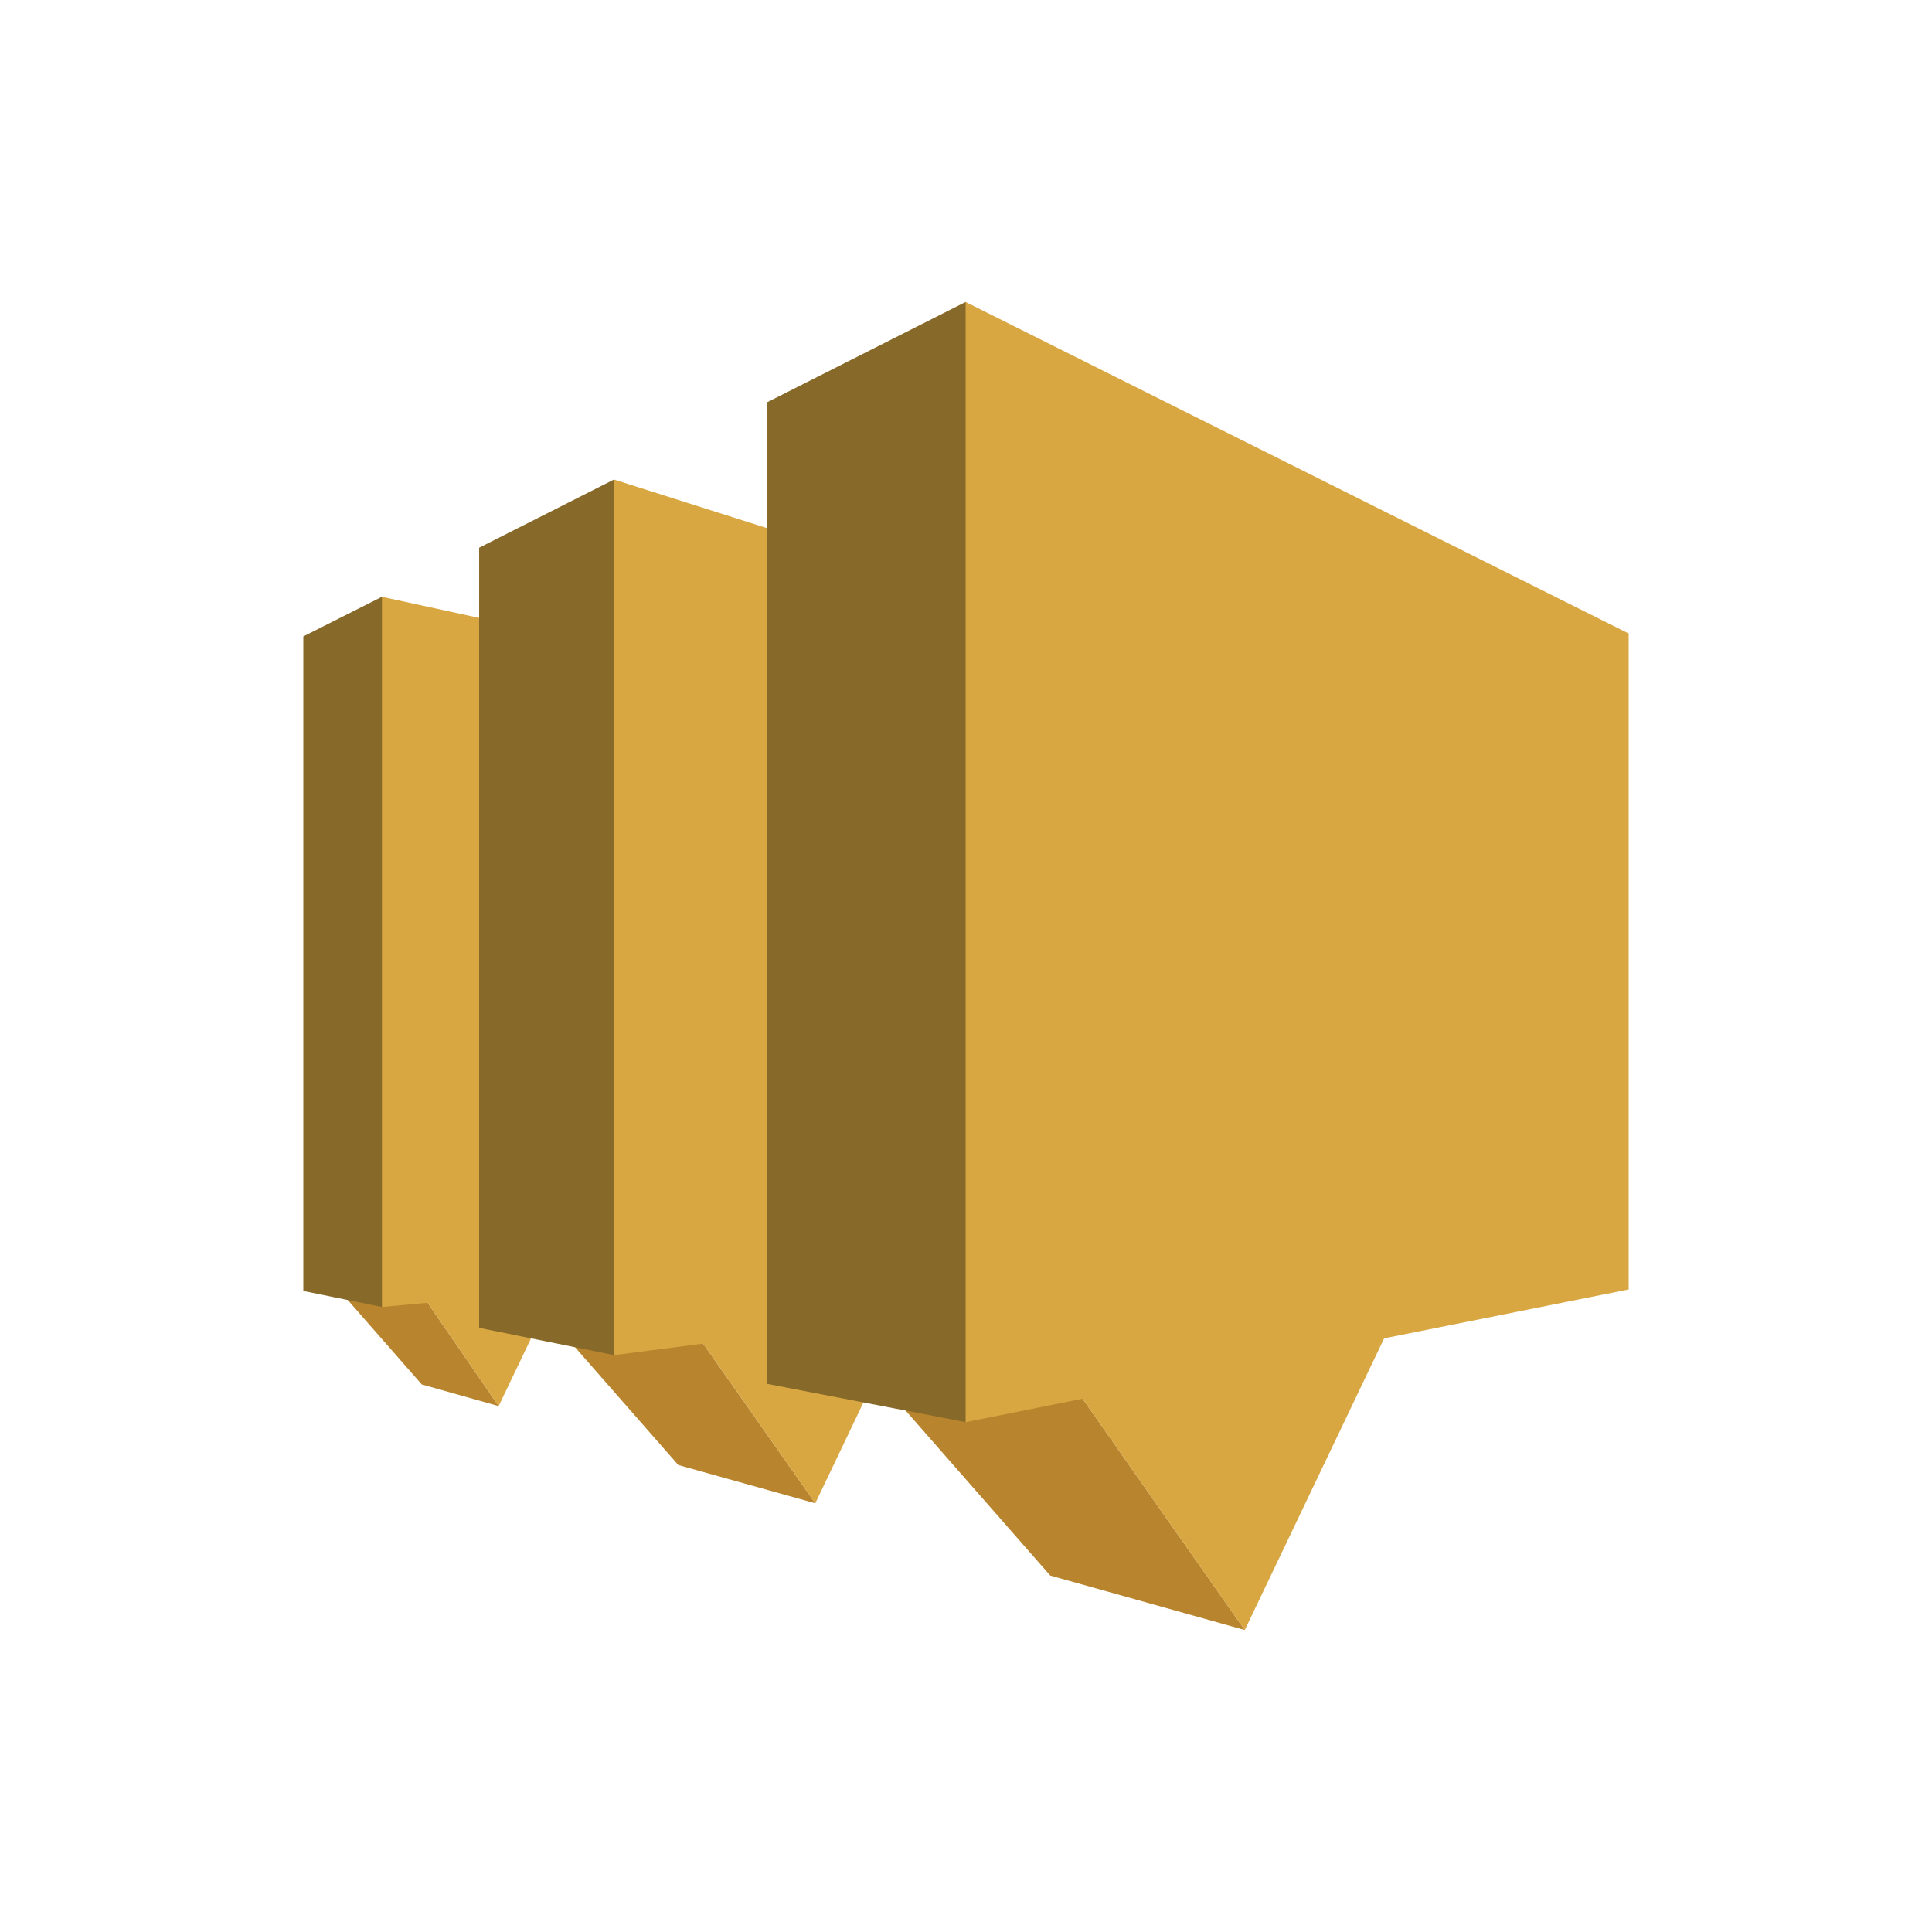
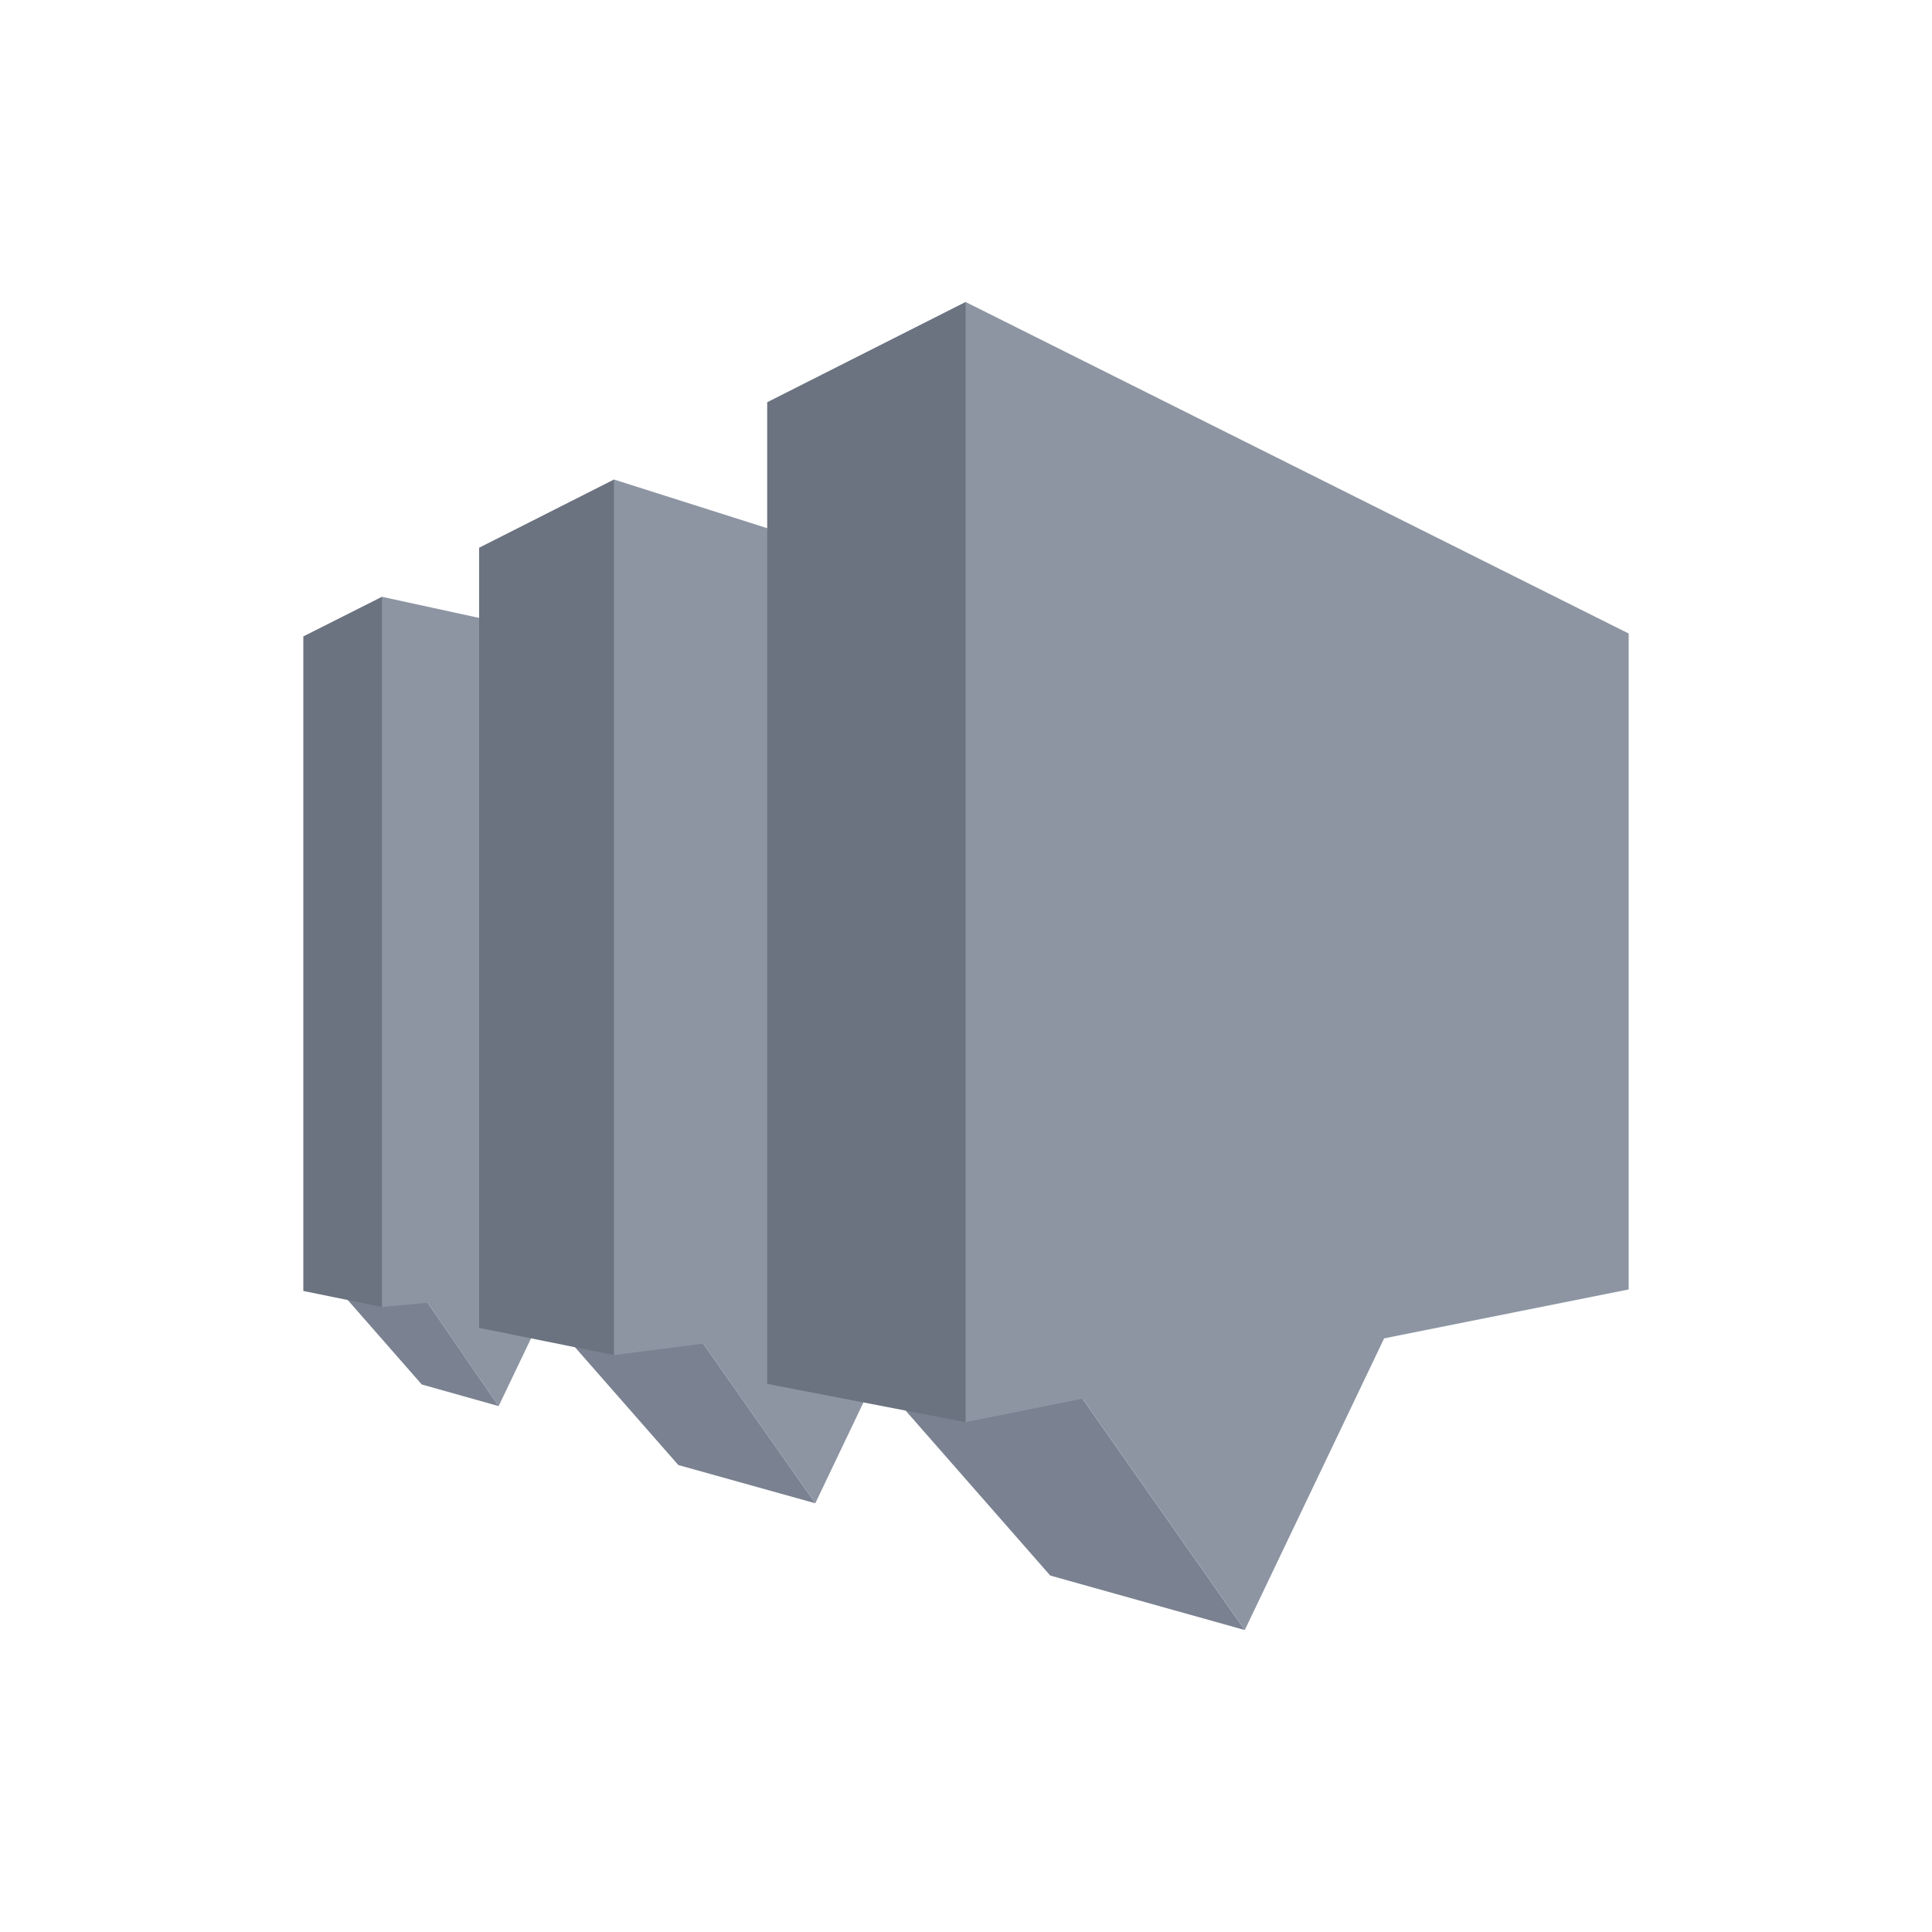
<svg xmlns="http://www.w3.org/2000/svg" width="40" height="40" viewBox="0 0 40 40" fill="none">
-   <path d="M16.88 31.124L14.044 30.332L11.364 27.276L14.352 27.524L16.88 31.124Z" fill="#B8852E" />
-   <path d="M16.88 31.124L18.908 26.876L17.012 26.608L14.352 27.524L16.88 31.124Z" fill="#D9A741" />
-   <path d="M10.324 29.112L8.732 28.664L6.976 26.66L8.84 26.952L10.324 29.112Z" fill="#B8852E" />
-   <path d="M10.324 29.112L11.468 26.72L10.4 26.568L8.84 26.952L10.324 29.112Z" fill="#D9A741" />
-   <path d="M6.28 26.728L7.908 27.06L15.884 20.124L7.908 12.356L6.28 13.176V26.728Z" fill="#876929" />
-   <path d="M14.204 13.724V26.476L7.908 27.06V12.356L14.204 13.724Z" fill="#D9A741" />
-   <path d="M9.92 27.492L12.712 28.056L20.424 19.124L12.712 9.928L9.92 11.34V27.492Z" fill="#876929" />
-   <path d="M28.656 14.992V26.004L12.712 28.056V9.928L28.656 14.992Z" fill="#D9A741" />
-   <path d="M25.772 33.748L21.744 32.62L17.936 28.276L22.184 28.632L25.772 33.748Z" fill="#B8852E" />
-   <path d="M25.772 33.748L28.656 27.712L25.96 27.328L22.184 28.632L25.772 33.748Z" fill="#D9A741" />
-   <path d="M15.884 28.652L19.992 29.444L25.564 17.848L19.992 6.252L15.884 8.328V28.652Z" fill="#876929" />
-   <path d="M19.992 29.444L33.72 26.696V13.116L19.992 6.252V29.444Z" fill="#D9A741" />
+   <path d="M16.88 31.124L14.044 30.332L11.364 27.276L14.352 27.524L16.88 31.124Z" fill="#7A8190" />
+   <path d="M16.88 31.124L18.908 26.876L17.012 26.608L14.352 27.524L16.88 31.124Z" fill="#8D95A3" />
+   <path d="M10.324 29.112L8.732 28.664L6.976 26.66L8.84 26.952L10.324 29.112Z" fill="#7A8190" />
+   <path d="M10.324 29.112L11.468 26.72L10.4 26.568L8.84 26.952L10.324 29.112Z" fill="#8D95A3" />
+   <path d="M6.28 26.728L7.908 27.06L15.884 20.124L7.908 12.356L6.28 13.176V26.728Z" fill="#6B7280" />
+   <path d="M14.204 13.724V26.476L7.908 27.06V12.356L14.204 13.724Z" fill="#8D95A3" />
+   <path d="M9.92 27.492L12.712 28.056L20.424 19.124L12.712 9.928L9.92 11.34V27.492Z" fill="#6B7280" />
+   <path d="M28.656 14.992V26.004L12.712 28.056V9.928L28.656 14.992Z" fill="#8D95A3" />
+   <path d="M25.771 33.748L21.744 32.62L17.936 28.276L22.183 28.632L25.771 33.748Z" fill="#7A8190" />
+   <path d="M25.772 33.748L28.656 27.712L25.96 27.328L22.184 28.632L25.772 33.748Z" fill="#8D95A3" />
+   <path d="M15.884 28.652L19.992 29.444L25.564 17.848L19.992 6.252L15.884 8.328V28.652Z" fill="#6B7280" />
+   <path d="M19.992 29.444L33.72 26.696V13.116L19.992 6.252V29.444Z" fill="#8D95A3" />
</svg>
